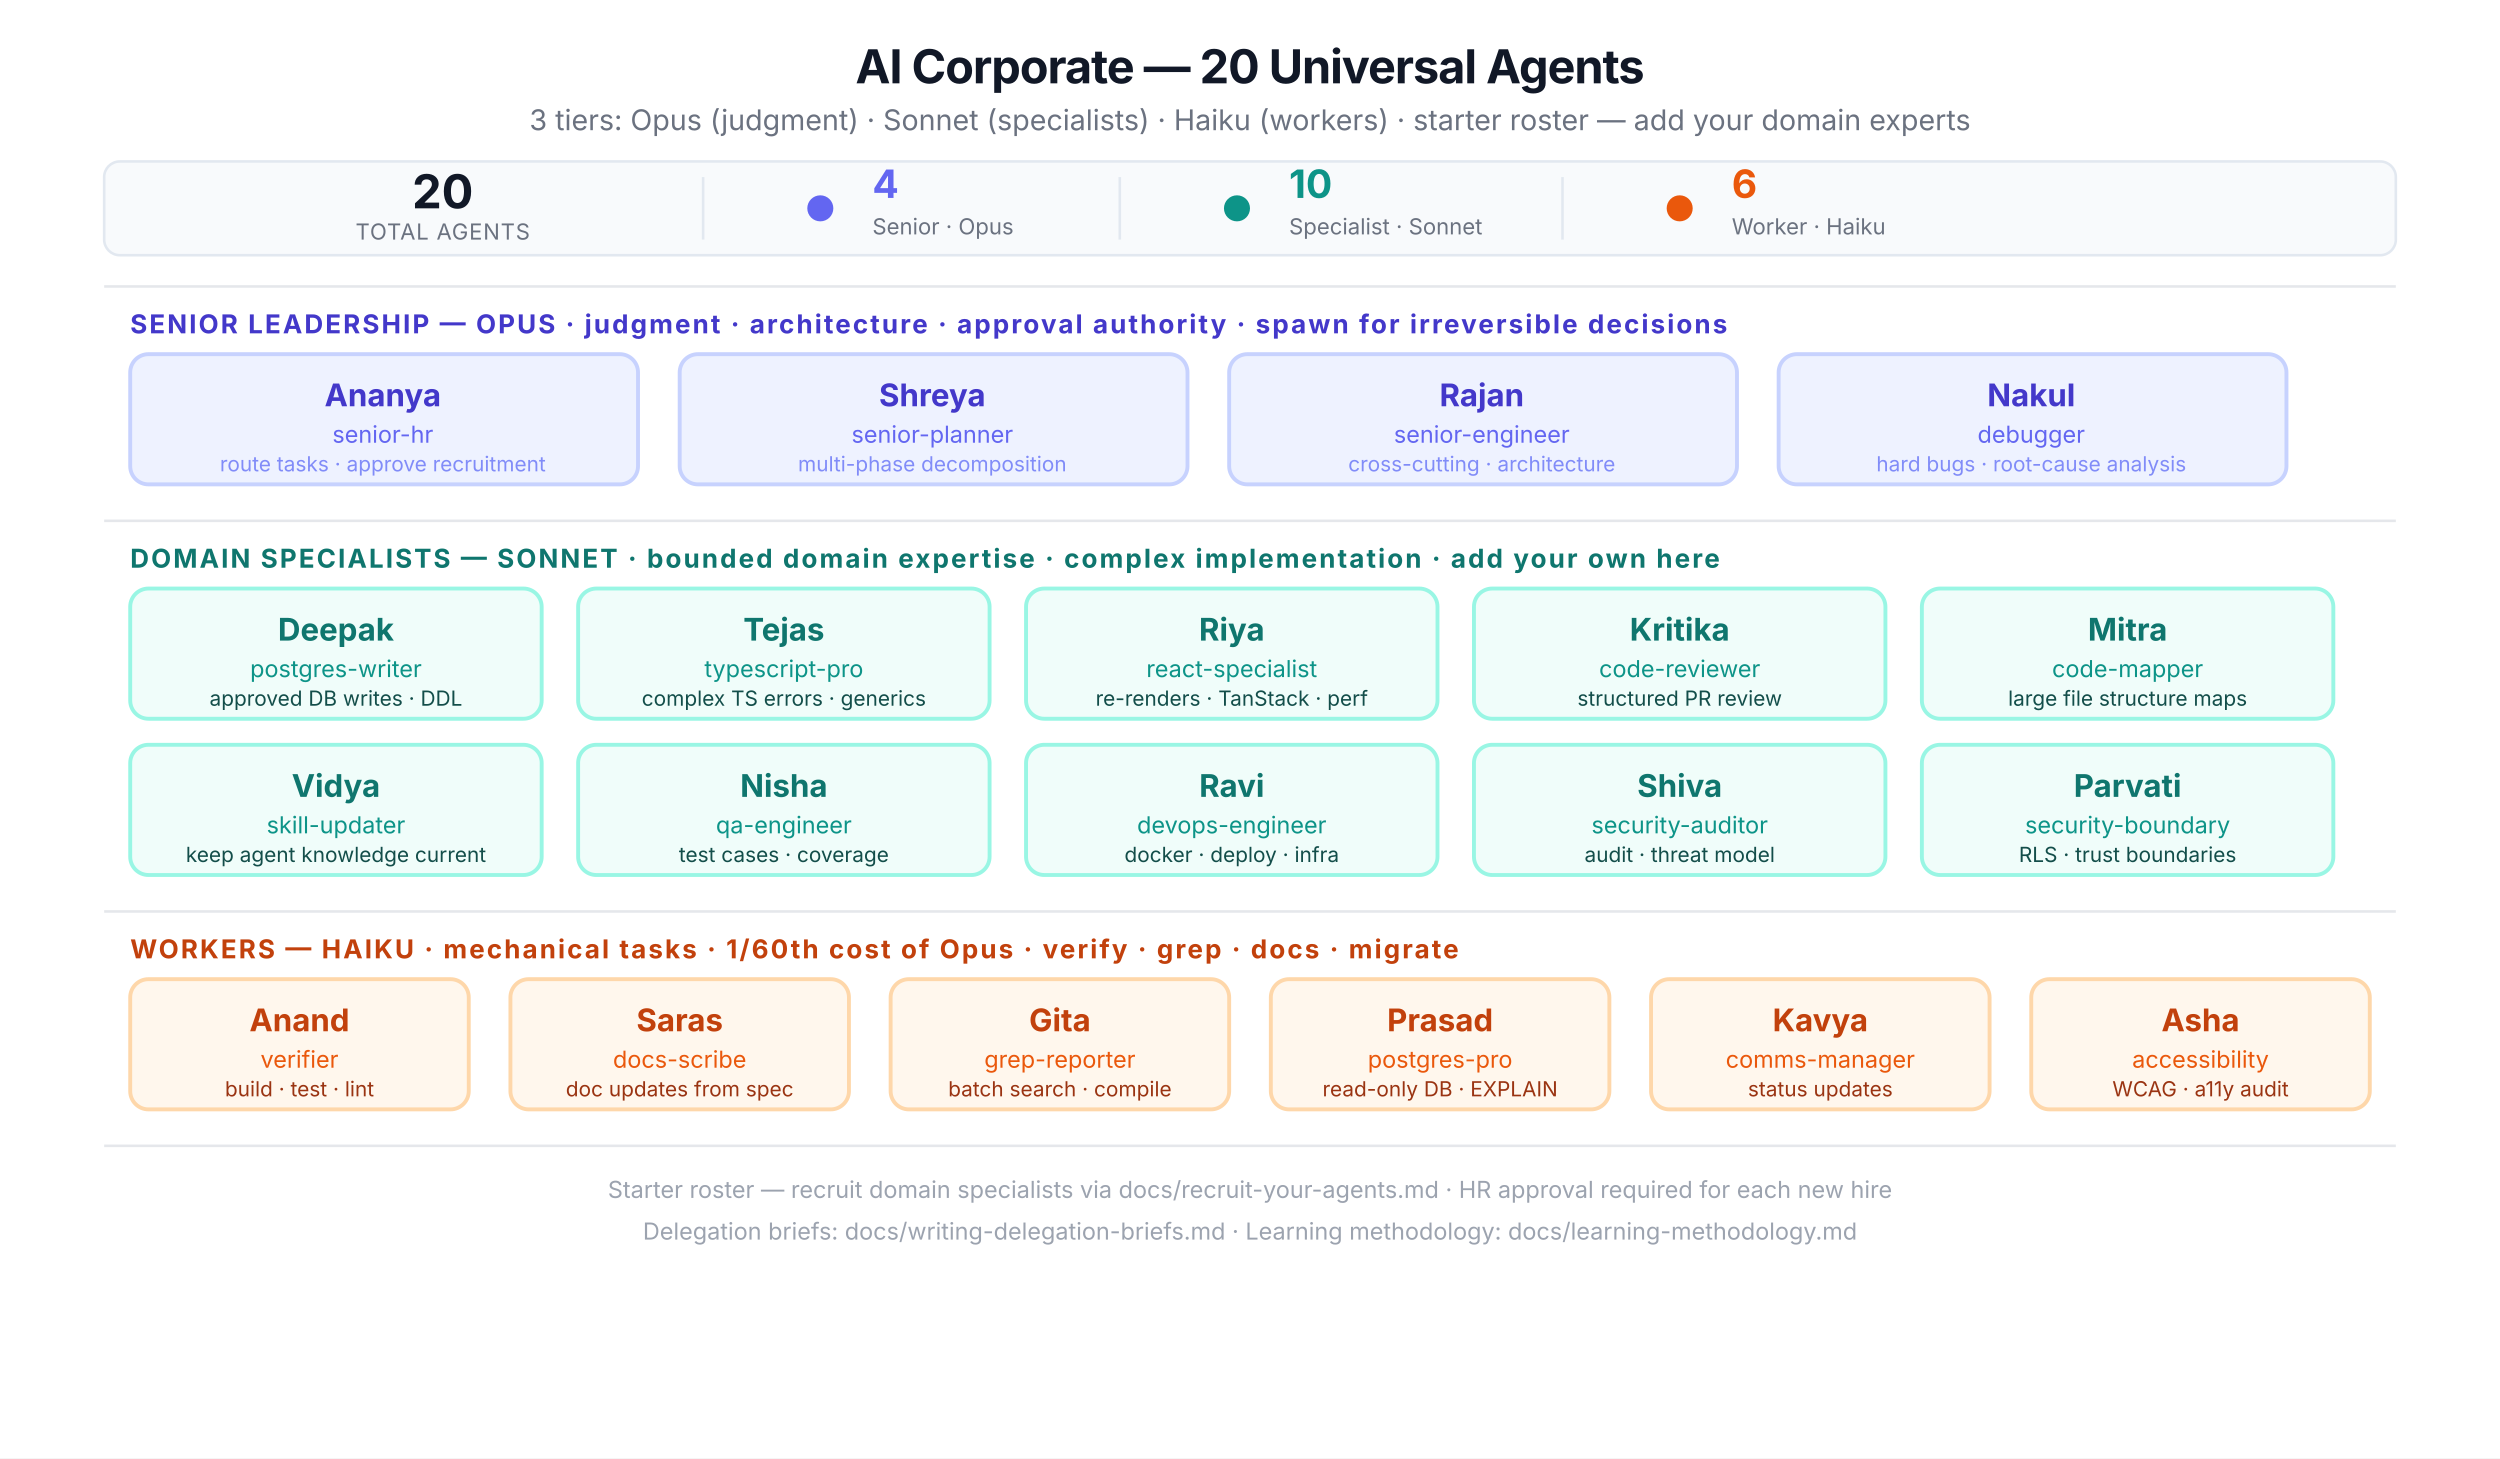
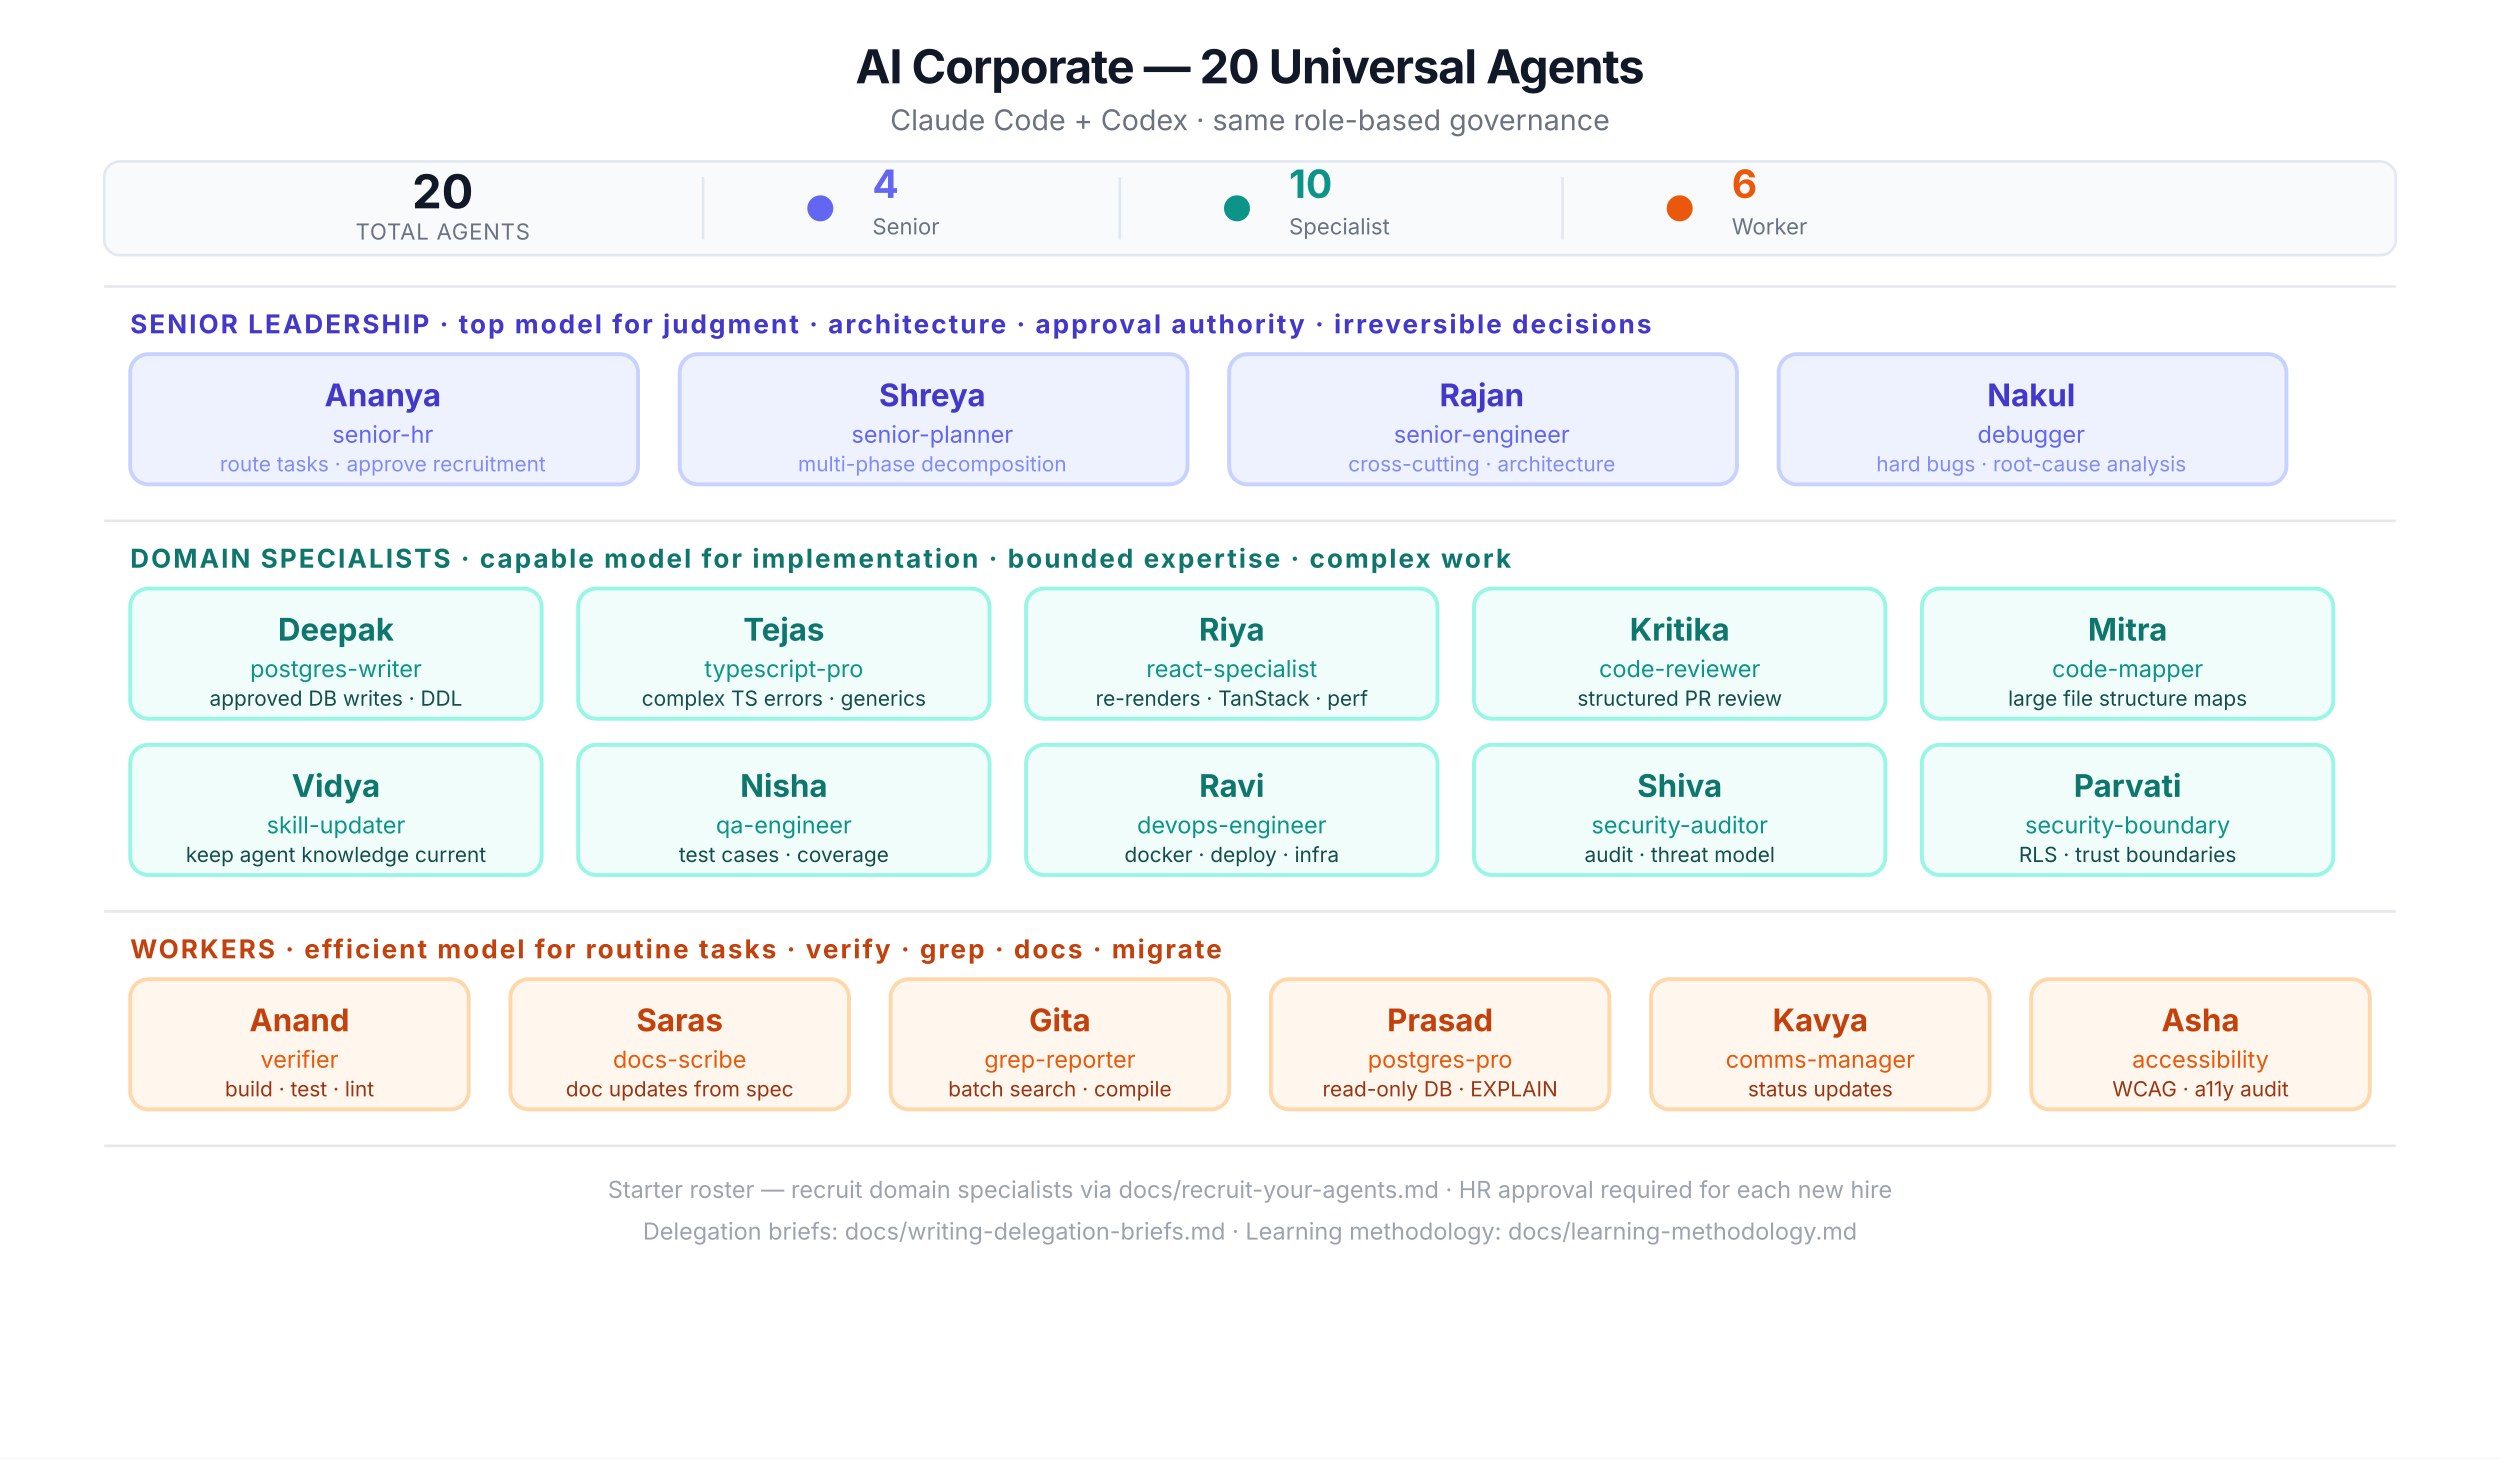
<svg xmlns="http://www.w3.org/2000/svg" viewBox="0 0 960 560" role="img" font-family="system-ui,-apple-system,sans-serif">
  <rect width="960" height="560" fill="#ffffff" />
  <text x="480" y="32" text-anchor="middle" font-size="18" font-weight="700" fill="#111827" letter-spacing="-0.4">AI Corporate — 20 Universal Agents</text>
-   <text x="480" y="50" text-anchor="middle" font-size="11" fill="#6b7280">3 tiers: Opus (judgment) · Sonnet (specialists) · Haiku (workers)  ·  starter roster — add your domain experts</text>
+   <text x="480" y="50" text-anchor="middle" font-size="11" fill="#6b7280">Claude Code + Codex · same role-based governance</text>
  <rect x="40" y="62" width="880" height="36" rx="6" fill="#f8fafc" stroke="#e2e8f0" stroke-width="1" />
  <text x="170" y="80" text-anchor="middle" font-size="18" font-weight="700" fill="#111827">20</text>
  <text x="170" y="92" text-anchor="middle" font-size="8.5" fill="#6b7280" letter-spacing="0.3">TOTAL AGENTS</text>
  <line x1="270" y1="68" x2="270" y2="92" stroke="#e2e8f0" stroke-width="1" />
  <circle cx="315" cy="80" r="5" fill="#6366f1" />
  <text x="335" y="76" font-size="15" font-weight="700" fill="#6366f1">4</text>
-   <text x="335" y="90" font-size="8.5" fill="#6b7280">Senior · Opus</text>
+   <text x="335" y="90" font-size="8.5" fill="#6b7280">Senior</text>
  <line x1="430" y1="68" x2="430" y2="92" stroke="#e2e8f0" stroke-width="1" />
  <circle cx="475" cy="80" r="5" fill="#0d9488" />
  <text x="495" y="76" font-size="15" font-weight="700" fill="#0d9488">10</text>
-   <text x="495" y="90" font-size="8.5" fill="#6b7280">Specialist · Sonnet</text>
+   <text x="495" y="90" font-size="8.5" fill="#6b7280">Specialist</text>
  <line x1="600" y1="68" x2="600" y2="92" stroke="#e2e8f0" stroke-width="1" />
  <circle cx="645" cy="80" r="5" fill="#ea580c" />
  <text x="665" y="76" font-size="15" font-weight="700" fill="#ea580c">6</text>
-   <text x="665" y="90" font-size="8.5" fill="#6b7280">Worker · Haiku</text>
+   <text x="665" y="90" font-size="8.5" fill="#6b7280">Worker</text>
  <line x1="40" y1="110" x2="920" y2="110" stroke="#e5e7eb" stroke-width="1" />
-   <text x="50" y="128" font-size="10" font-weight="700" fill="#4338ca" letter-spacing="0.8">SENIOR LEADERSHIP — OPUS  ·  judgment · architecture · approval authority  ·  spawn for irreversible decisions</text>
+   <text x="50" y="128" font-size="10" font-weight="700" fill="#4338ca" letter-spacing="0.8">SENIOR LEADERSHIP · top model for judgment · architecture · approval authority · irreversible decisions</text>
  <rect x="50" y="136" width="195" height="50" rx="7" fill="#eef2ff" stroke="#c7d2fe" stroke-width="1.5" />
  <text x="147" y="156" text-anchor="middle" font-size="12" font-weight="700" fill="#4338ca">Ananya</text>
  <text x="147" y="170" text-anchor="middle" font-size="9" fill="#6366f1">senior-hr</text>
  <text x="147" y="181" text-anchor="middle" font-size="8" fill="#818cf8">route tasks · approve recruitment</text>
  <rect x="261" y="136" width="195" height="50" rx="7" fill="#eef2ff" stroke="#c7d2fe" stroke-width="1.5" />
  <text x="358" y="156" text-anchor="middle" font-size="12" font-weight="700" fill="#4338ca">Shreya</text>
  <text x="358" y="170" text-anchor="middle" font-size="9" fill="#6366f1">senior-planner</text>
  <text x="358" y="181" text-anchor="middle" font-size="8" fill="#818cf8">multi-phase decomposition</text>
  <rect x="472" y="136" width="195" height="50" rx="7" fill="#eef2ff" stroke="#c7d2fe" stroke-width="1.5" />
  <text x="569" y="156" text-anchor="middle" font-size="12" font-weight="700" fill="#4338ca">Rajan</text>
  <text x="569" y="170" text-anchor="middle" font-size="9" fill="#6366f1">senior-engineer</text>
  <text x="569" y="181" text-anchor="middle" font-size="8" fill="#818cf8">cross-cutting · architecture</text>
  <rect x="683" y="136" width="195" height="50" rx="7" fill="#eef2ff" stroke="#c7d2fe" stroke-width="1.5" />
  <text x="780" y="156" text-anchor="middle" font-size="12" font-weight="700" fill="#4338ca">Nakul</text>
  <text x="780" y="170" text-anchor="middle" font-size="9" fill="#6366f1">debugger</text>
  <text x="780" y="181" text-anchor="middle" font-size="8" fill="#818cf8">hard bugs · root-cause analysis</text>
  <line x1="40" y1="200" x2="920" y2="200" stroke="#e5e7eb" stroke-width="1" />
-   <text x="50" y="218" font-size="10" font-weight="700" fill="#0f766e" letter-spacing="0.8">DOMAIN SPECIALISTS — SONNET  ·  bounded domain expertise · complex implementation  ·  add your own here</text>
+   <text x="50" y="218" font-size="10" font-weight="700" fill="#0f766e" letter-spacing="0.8">DOMAIN SPECIALISTS · capable model for implementation · bounded expertise · complex work</text>
  <rect x="50" y="226" width="158" height="50" rx="7" fill="#f0fdfa" stroke="#99f6e4" stroke-width="1.5" />
  <text x="129" y="246" text-anchor="middle" font-size="12" font-weight="700" fill="#0f766e">Deepak</text>
  <text x="129" y="260" text-anchor="middle" font-size="9" fill="#0d9488">postgres-writer</text>
  <text x="129" y="271" text-anchor="middle" font-size="8" fill="#134e4a">approved DB writes · DDL</text>
  <rect x="222" y="226" width="158" height="50" rx="7" fill="#f0fdfa" stroke="#99f6e4" stroke-width="1.5" />
  <text x="301" y="246" text-anchor="middle" font-size="12" font-weight="700" fill="#0f766e">Tejas</text>
  <text x="301" y="260" text-anchor="middle" font-size="9" fill="#0d9488">typescript-pro</text>
  <text x="301" y="271" text-anchor="middle" font-size="8" fill="#134e4a">complex TS errors · generics</text>
  <rect x="394" y="226" width="158" height="50" rx="7" fill="#f0fdfa" stroke="#99f6e4" stroke-width="1.5" />
  <text x="473" y="246" text-anchor="middle" font-size="12" font-weight="700" fill="#0f766e">Riya</text>
  <text x="473" y="260" text-anchor="middle" font-size="9" fill="#0d9488">react-specialist</text>
  <text x="473" y="271" text-anchor="middle" font-size="8" fill="#134e4a">re-renders · TanStack · perf</text>
  <rect x="566" y="226" width="158" height="50" rx="7" fill="#f0fdfa" stroke="#99f6e4" stroke-width="1.5" />
  <text x="645" y="246" text-anchor="middle" font-size="12" font-weight="700" fill="#0f766e">Kritika</text>
  <text x="645" y="260" text-anchor="middle" font-size="9" fill="#0d9488">code-reviewer</text>
  <text x="645" y="271" text-anchor="middle" font-size="8" fill="#134e4a">structured PR review</text>
  <rect x="738" y="226" width="158" height="50" rx="7" fill="#f0fdfa" stroke="#99f6e4" stroke-width="1.5" />
  <text x="817" y="246" text-anchor="middle" font-size="12" font-weight="700" fill="#0f766e">Mitra</text>
  <text x="817" y="260" text-anchor="middle" font-size="9" fill="#0d9488">code-mapper</text>
  <text x="817" y="271" text-anchor="middle" font-size="8" fill="#134e4a">large file structure maps</text>
  <rect x="50" y="286" width="158" height="50" rx="7" fill="#f0fdfa" stroke="#99f6e4" stroke-width="1.5" />
  <text x="129" y="306" text-anchor="middle" font-size="12" font-weight="700" fill="#0f766e">Vidya</text>
  <text x="129" y="320" text-anchor="middle" font-size="9" fill="#0d9488">skill-updater</text>
  <text x="129" y="331" text-anchor="middle" font-size="8" fill="#134e4a">keep agent knowledge current</text>
  <rect x="222" y="286" width="158" height="50" rx="7" fill="#f0fdfa" stroke="#99f6e4" stroke-width="1.5" />
  <text x="301" y="306" text-anchor="middle" font-size="12" font-weight="700" fill="#0f766e">Nisha</text>
  <text x="301" y="320" text-anchor="middle" font-size="9" fill="#0d9488">qa-engineer</text>
  <text x="301" y="331" text-anchor="middle" font-size="8" fill="#134e4a">test cases · coverage</text>
  <rect x="394" y="286" width="158" height="50" rx="7" fill="#f0fdfa" stroke="#99f6e4" stroke-width="1.5" />
  <text x="473" y="306" text-anchor="middle" font-size="12" font-weight="700" fill="#0f766e">Ravi</text>
  <text x="473" y="320" text-anchor="middle" font-size="9" fill="#0d9488">devops-engineer</text>
  <text x="473" y="331" text-anchor="middle" font-size="8" fill="#134e4a">docker · deploy · infra</text>
  <rect x="566" y="286" width="158" height="50" rx="7" fill="#f0fdfa" stroke="#99f6e4" stroke-width="1.5" />
  <text x="645" y="306" text-anchor="middle" font-size="12" font-weight="700" fill="#0f766e">Shiva</text>
  <text x="645" y="320" text-anchor="middle" font-size="9" fill="#0d9488">security-auditor</text>
  <text x="645" y="331" text-anchor="middle" font-size="8" fill="#134e4a">audit · threat model</text>
  <rect x="738" y="286" width="158" height="50" rx="7" fill="#f0fdfa" stroke="#99f6e4" stroke-width="1.5" />
  <text x="817" y="306" text-anchor="middle" font-size="12" font-weight="700" fill="#0f766e">Parvati</text>
  <text x="817" y="320" text-anchor="middle" font-size="9" fill="#0d9488">security-boundary</text>
  <text x="817" y="331" text-anchor="middle" font-size="8" fill="#134e4a">RLS · trust boundaries</text>
  <line x1="40" y1="350" x2="920" y2="350" stroke="#e5e7eb" stroke-width="1" />
-   <text x="50" y="368" font-size="10" font-weight="700" fill="#c2410c" letter-spacing="0.8">WORKERS — HAIKU  ·  mechanical tasks · 1/60th cost of Opus  ·  verify · grep · docs · migrate</text>
+   <text x="50" y="368" font-size="10" font-weight="700" fill="#c2410c" letter-spacing="0.8">WORKERS · efficient model for routine tasks · verify · grep · docs · migrate</text>
  <rect x="50" y="376" width="130" height="50" rx="7" fill="#fff7ed" stroke="#fed7aa" stroke-width="1.5" />
  <text x="115" y="396" text-anchor="middle" font-size="12" font-weight="700" fill="#c2410c">Anand</text>
  <text x="115" y="410" text-anchor="middle" font-size="9" fill="#ea580c">verifier</text>
  <text x="115" y="421" text-anchor="middle" font-size="8" fill="#9a3412">build · test · lint</text>
  <rect x="196" y="376" width="130" height="50" rx="7" fill="#fff7ed" stroke="#fed7aa" stroke-width="1.5" />
  <text x="261" y="396" text-anchor="middle" font-size="12" font-weight="700" fill="#c2410c">Saras</text>
  <text x="261" y="410" text-anchor="middle" font-size="9" fill="#ea580c">docs-scribe</text>
  <text x="261" y="421" text-anchor="middle" font-size="8" fill="#9a3412">doc updates from spec</text>
  <rect x="342" y="376" width="130" height="50" rx="7" fill="#fff7ed" stroke="#fed7aa" stroke-width="1.5" />
  <text x="407" y="396" text-anchor="middle" font-size="12" font-weight="700" fill="#c2410c">Gita</text>
  <text x="407" y="410" text-anchor="middle" font-size="9" fill="#ea580c">grep-reporter</text>
  <text x="407" y="421" text-anchor="middle" font-size="8" fill="#9a3412">batch search · compile</text>
  <rect x="488" y="376" width="130" height="50" rx="7" fill="#fff7ed" stroke="#fed7aa" stroke-width="1.5" />
  <text x="553" y="396" text-anchor="middle" font-size="12" font-weight="700" fill="#c2410c">Prasad</text>
  <text x="553" y="410" text-anchor="middle" font-size="9" fill="#ea580c">postgres-pro</text>
  <text x="553" y="421" text-anchor="middle" font-size="8" fill="#9a3412">read-only DB · EXPLAIN</text>
  <rect x="634" y="376" width="130" height="50" rx="7" fill="#fff7ed" stroke="#fed7aa" stroke-width="1.5" />
  <text x="699" y="396" text-anchor="middle" font-size="12" font-weight="700" fill="#c2410c">Kavya</text>
  <text x="699" y="410" text-anchor="middle" font-size="9" fill="#ea580c">comms-manager</text>
  <text x="699" y="421" text-anchor="middle" font-size="8" fill="#9a3412">status updates</text>
  <rect x="780" y="376" width="130" height="50" rx="7" fill="#fff7ed" stroke="#fed7aa" stroke-width="1.5" />
  <text x="845" y="396" text-anchor="middle" font-size="12" font-weight="700" fill="#c2410c">Asha</text>
  <text x="845" y="410" text-anchor="middle" font-size="9" fill="#ea580c">accessibility</text>
  <text x="845" y="421" text-anchor="middle" font-size="8" fill="#9a3412">WCAG · a11y audit</text>
  <line x1="40" y1="440" x2="920" y2="440" stroke="#e5e7eb" stroke-width="1" />
  <text x="480" y="460" text-anchor="middle" font-size="9" fill="#9ca3af">Starter roster — recruit domain specialists via docs/recruit-your-agents.md · HR approval required for each new hire</text>
  <text x="480" y="476" text-anchor="middle" font-size="9" fill="#9ca3af">Delegation briefs: docs/writing-delegation-briefs.md · Learning methodology: docs/learning-methodology.md</text>
</svg>
